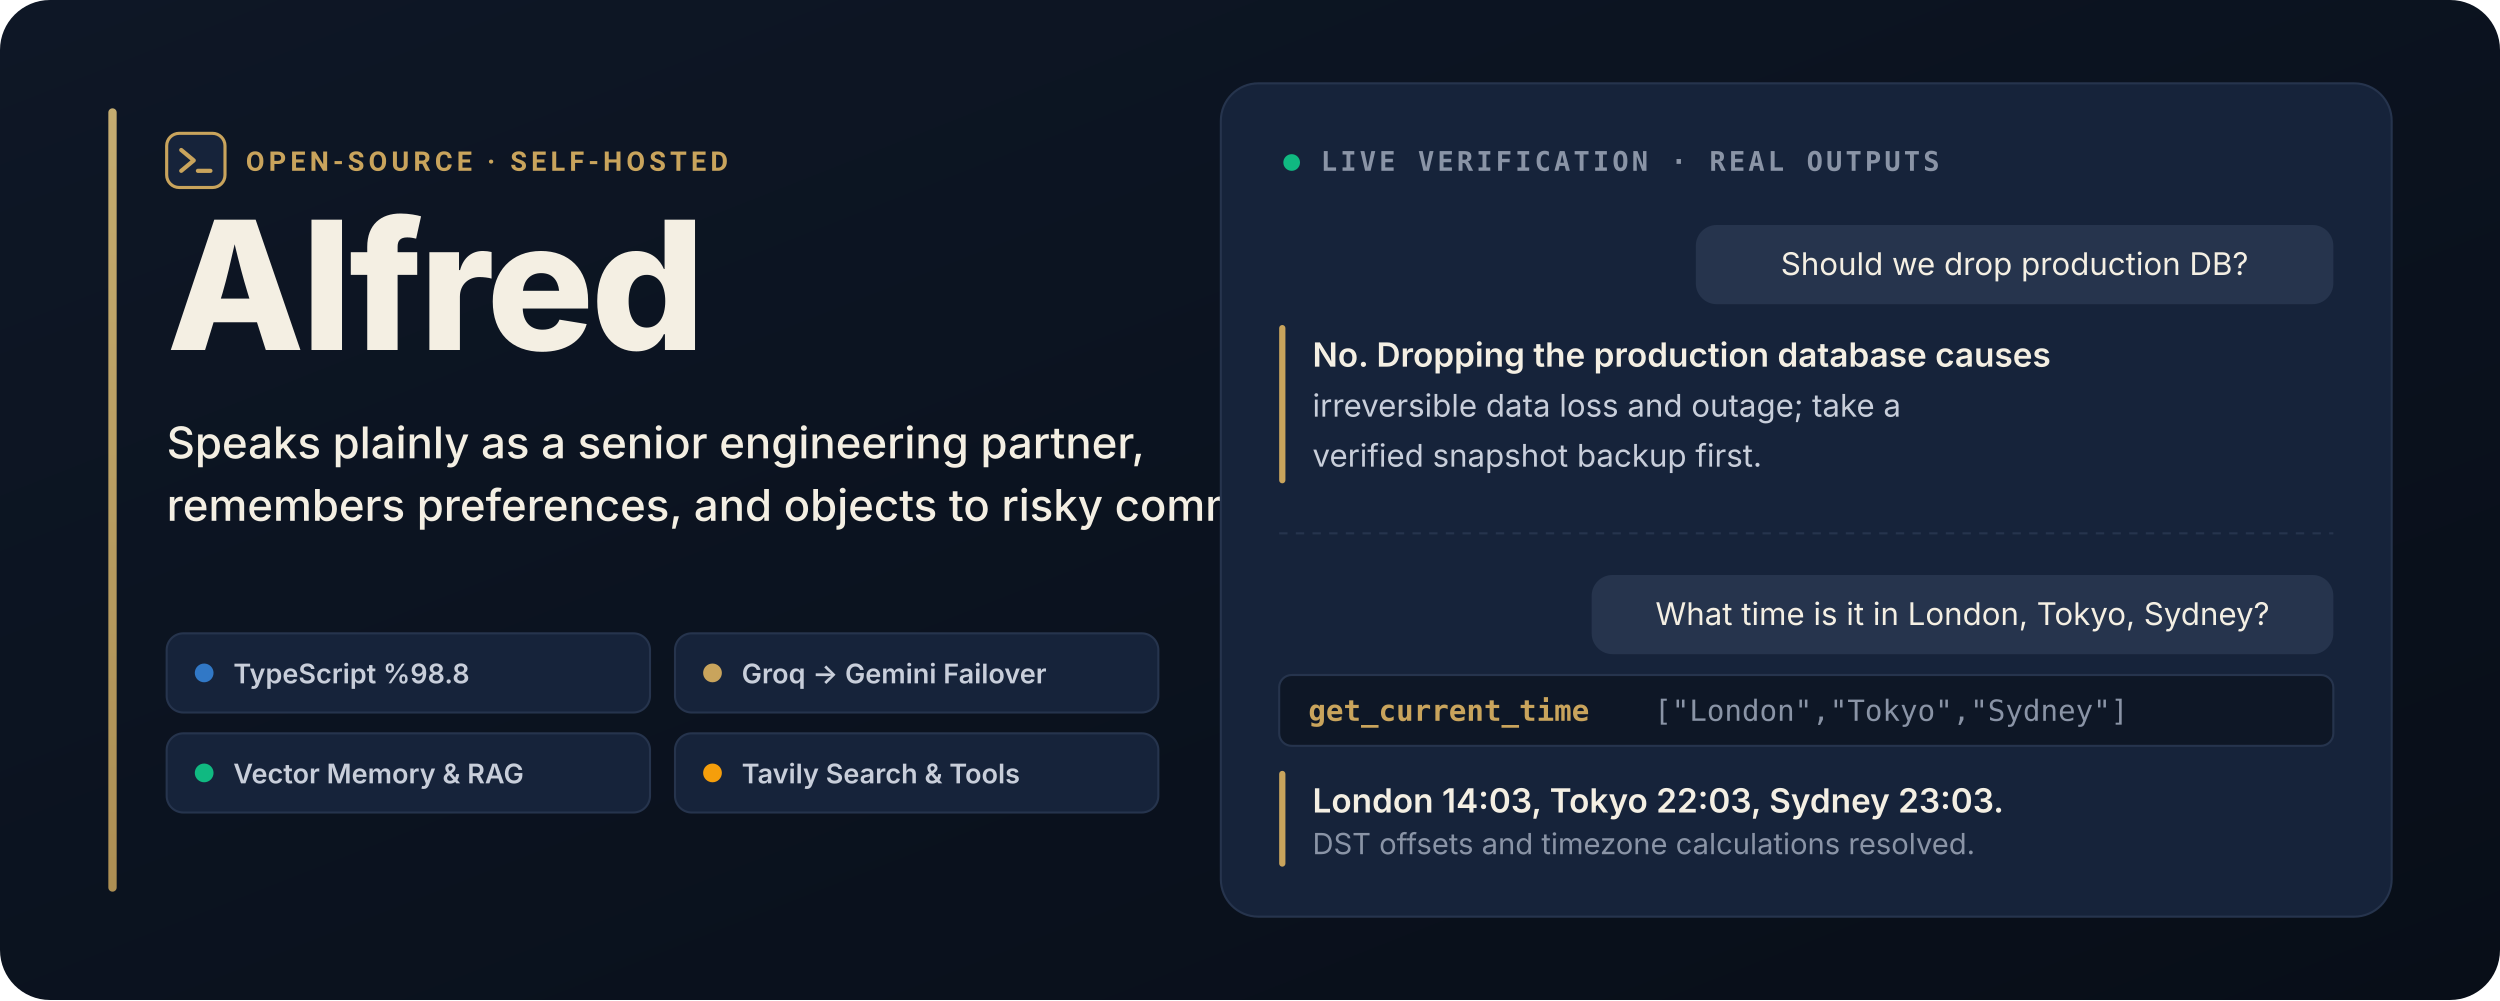
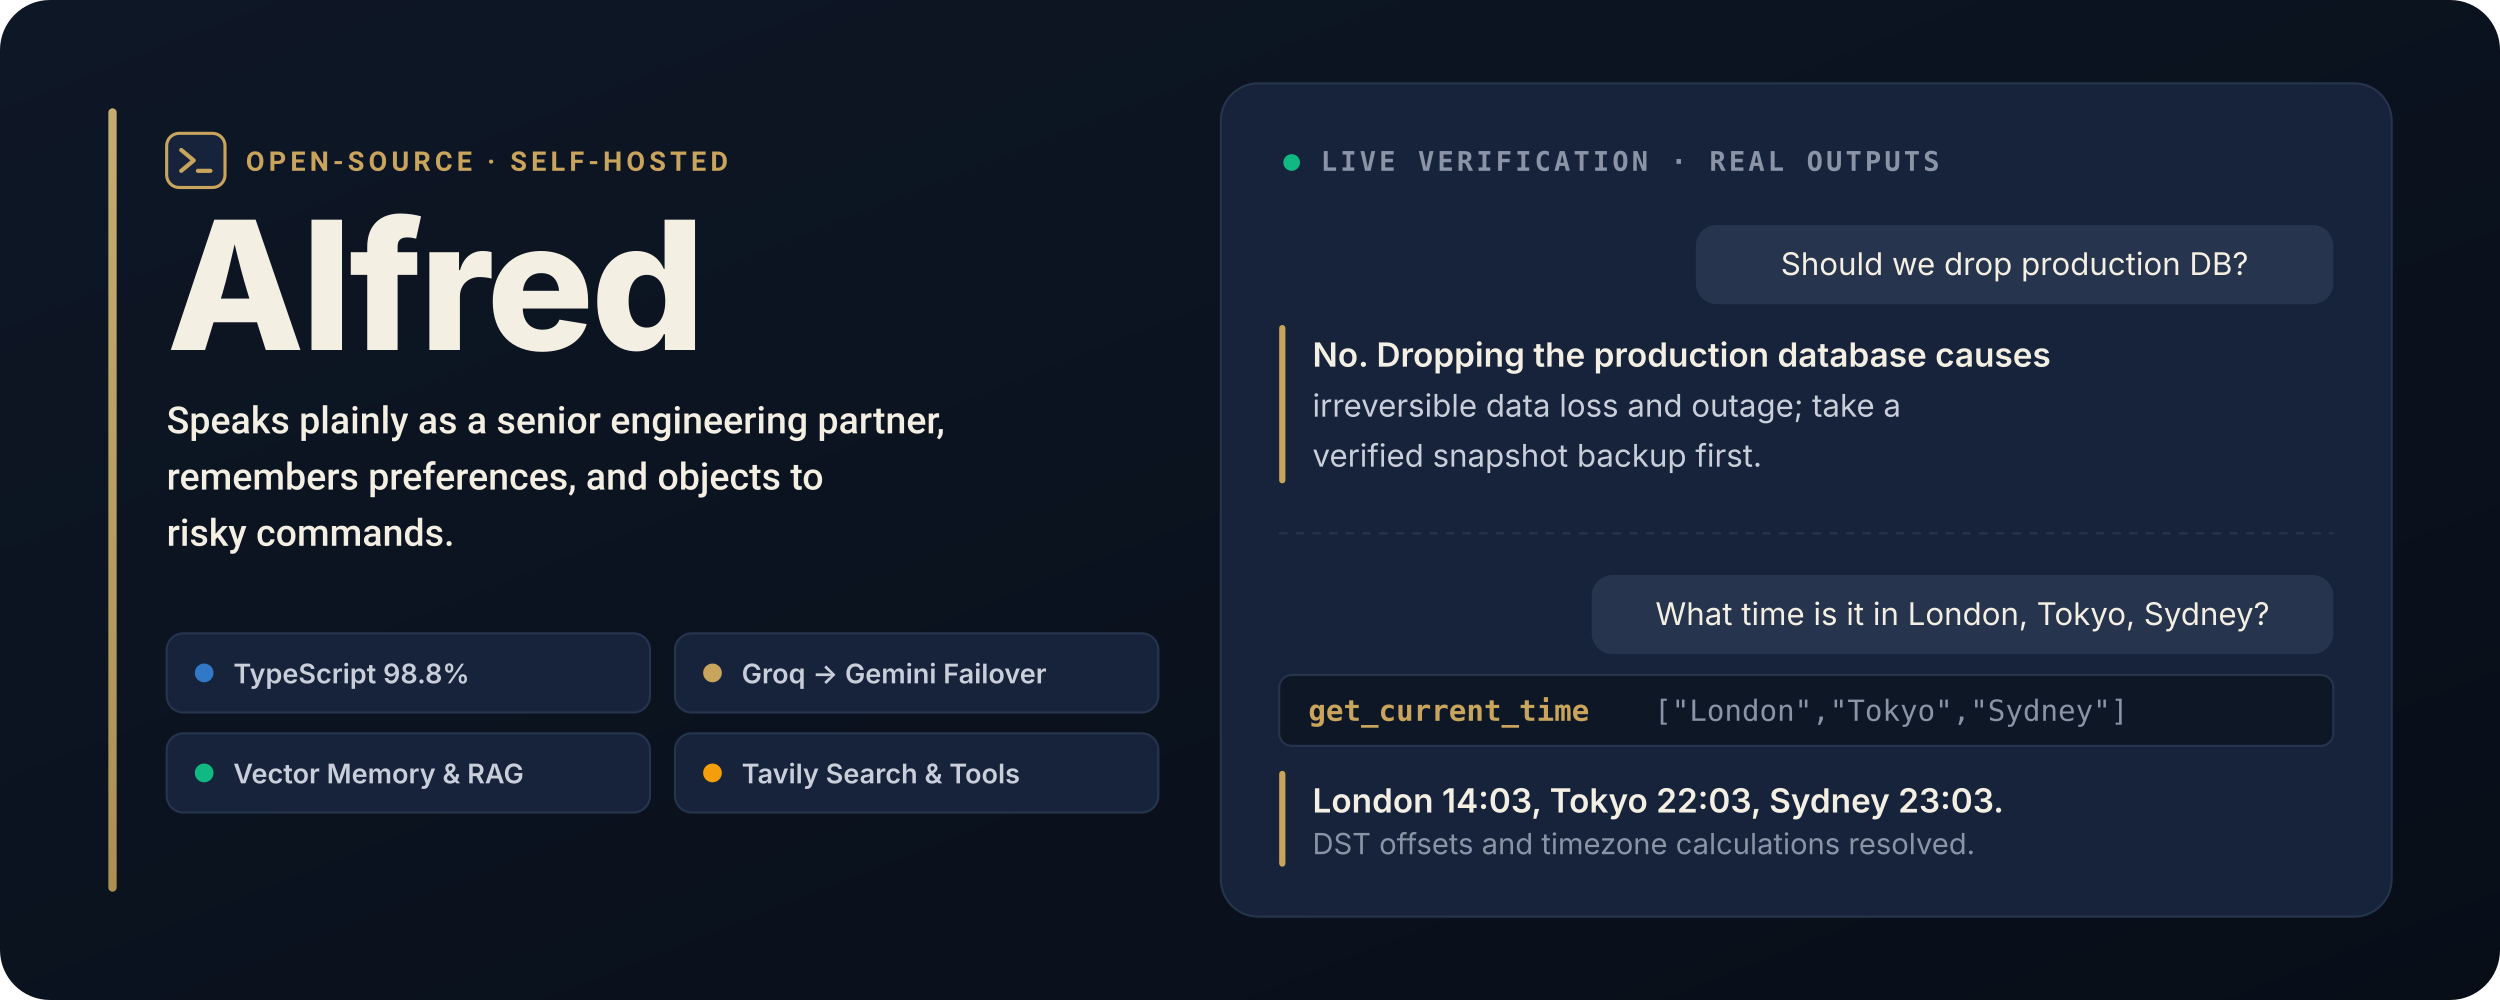
<svg xmlns="http://www.w3.org/2000/svg" width="1200" height="480" viewBox="0 0 1200 480" role="img" aria-labelledby="hero-title hero-desc">
  <defs>
    <linearGradient id="bgGrad" x1="0%" y1="0%" x2="100%" y2="100%">
      <stop offset="0%" stop-color="#0E1726" />
      <stop offset="100%" stop-color="#080E18" />
    </linearGradient>
    <linearGradient id="goldGrad" x1="0%" y1="0%" x2="0%" y2="100%">
      <stop offset="0%" stop-color="#E5C77D" />
      <stop offset="100%" stop-color="#C9A45C" />
    </linearGradient>
  </defs>
  <rect width="1200" height="480" rx="24" fill="url(#bgGrad)" />
  <rect x="52" y="52" width="4" height="376" rx="2" fill="url(#goldGrad)" opacity="0.85" />
  <g id="title-block" transform="translate(80 0)">
    <g transform="translate(0 64)">
      <rect x="0" y="0" width="28" height="26" rx="6" fill="#16233A" stroke="#C9A45C" stroke-width="1.5" />
      <path d="M7 8 L13 13 L7 18" fill="none" stroke="#C9A45C" stroke-width="2" stroke-linecap="round" stroke-linejoin="round" />
      <line x1="15" y1="18" x2="21" y2="18" stroke="#C9A45C" stroke-width="2" stroke-linecap="round" />
      <text x="38" y="18" font-family="-apple-system, BlinkMacSystemFont, 'Segoe UI', Roboto, sans-serif" font-size="13" font-weight="700" letter-spacing="2" fill="#C9A45C">OPEN-SOURCE · SELF-HOSTED</text>
    </g>
    <text x="0" y="168" font-family="-apple-system, BlinkMacSystemFont, 'Segoe UI', sans-serif" font-size="86" font-weight="800" letter-spacing="-1.5" fill="#F4EFE3">Alfred</text>
-     <g transform="translate(0 220)">
-       <text x="0" y="0" font-family="-apple-system, BlinkMacSystemFont, 'Segoe UI', sans-serif" font-size="21" font-weight="500" fill="#F4EFE3">Speaks plainly as a senior engineering partner,</text>
-       <text x="0" y="30" font-family="-apple-system, BlinkMacSystemFont, 'Segoe UI', sans-serif" font-size="21" font-weight="500" fill="#F4EFE3">remembers preferences, and objects to risky commands.</text>
+     <g transform="translate(0 208)">
+       <text x="0" y="0" font-family="-apple-system, BlinkMacSystemFont, 'Segoe UI', Roboto, sans-serif" font-size="18" font-weight="500" fill="#F4EFE3">Speaks plainly as a senior engineering partner,</text>
+       <text x="0" y="27" font-family="-apple-system, BlinkMacSystemFont, 'Segoe UI', Roboto, sans-serif" font-size="18" font-weight="500" fill="#F4EFE3">remembers preferences, and objects to</text>
+       <text x="0" y="54" font-family="-apple-system, BlinkMacSystemFont, 'Segoe UI', Roboto, sans-serif" font-size="18" font-weight="500" fill="#F4EFE3">risky commands.</text>
    </g>
    <g transform="translate(0 304)">
      <g transform="translate(0 0)">
        <rect width="232" height="38" rx="8" fill="#16233A" stroke="#26344D" />
        <circle cx="18" cy="19" r="4.5" fill="#3178C6" />
-         <text x="32" y="24" font-family="-apple-system, BlinkMacSystemFont, 'Segoe UI', sans-serif" font-size="13" font-weight="600" fill="#C8CEDA">TypeScript %98.8</text>
+         <text x="32" y="24" font-family="-apple-system, BlinkMacSystemFont, 'Segoe UI', sans-serif" font-size="13" font-weight="600" fill="#C8CEDA">TypeScript 98.8%</text>
      </g>
      <g transform="translate(244 0)">
        <rect width="232" height="38" rx="8" fill="#16233A" stroke="#26344D" />
        <circle cx="18" cy="19" r="4.5" fill="#C9A45C" />
        <text x="32" y="24" font-family="-apple-system, BlinkMacSystemFont, 'Segoe UI', sans-serif" font-size="13" font-weight="600" fill="#C8CEDA">Groq → Gemini Failover</text>
      </g>
      <g transform="translate(0 48)">
        <rect width="232" height="38" rx="8" fill="#16233A" stroke="#26344D" />
        <circle cx="18" cy="19" r="4.5" fill="#10B981" />
        <text x="32" y="24" font-family="-apple-system, BlinkMacSystemFont, 'Segoe UI', sans-serif" font-size="13" font-weight="600" fill="#C8CEDA">Vector Memory &amp; RAG</text>
      </g>
      <g transform="translate(244 48)">
        <rect width="232" height="38" rx="8" fill="#16233A" stroke="#26344D" />
        <circle cx="18" cy="19" r="4.5" fill="#F59E0B" />
        <text x="32" y="24" font-family="-apple-system, BlinkMacSystemFont, 'Segoe UI', sans-serif" font-size="13" font-weight="600" fill="#C8CEDA">Tavily Search &amp; Tools</text>
      </g>
    </g>
  </g>
  <g id="real-conversation" transform="translate(586 40)">
    <rect width="562" height="400" rx="18" fill="#16233A" stroke="#26344D" />
    <g transform="translate(28 32)">
      <circle cx="6" cy="6" r="4" fill="#10B981" />
      <text x="20" y="10" font-family="ui-monospace, SFMono-Regular, Menlo, monospace" font-size="13" font-weight="600" letter-spacing="1.5" fill="#8A94A6">LIVE VERIFICATION · REAL OUTPUTS</text>
    </g>
    <g transform="translate(28 68)">
      <rect x="200" y="0" width="306" height="38" rx="10" fill="#26344D" />
      <text x="353" y="24" text-anchor="middle" font-family="-apple-system, BlinkMacSystemFont, 'Segoe UI', sans-serif" font-size="15" fill="#F4EFE3">Should we drop production DB?</text>
      <rect x="0" y="48" width="3" height="76" rx="1.5" fill="#C9A45C" />
      <text x="16" y="68" font-family="-apple-system, BlinkMacSystemFont, 'Segoe UI', sans-serif" font-size="16" font-weight="600" fill="#F4EFE3">No. Dropping the production database causes</text>
      <text x="16" y="92" font-family="-apple-system, BlinkMacSystemFont, 'Segoe UI', sans-serif" font-size="15" fill="#C8CEDA">irreversible data loss and outage; take a</text>
      <text x="16" y="116" font-family="-apple-system, BlinkMacSystemFont, 'Segoe UI', sans-serif" font-size="15" fill="#C8CEDA">verified snapshot backup first.</text>
    </g>
    <line x1="28" y1="216" x2="534" y2="216" stroke="#26344D" stroke-dasharray="4 4" />
    <g transform="translate(28 236)">
      <rect x="150" y="0" width="356" height="38" rx="10" fill="#26344D" />
      <text x="328" y="24" text-anchor="middle" font-family="-apple-system, BlinkMacSystemFont, 'Segoe UI', sans-serif" font-size="15" fill="#F4EFE3">What time is it in London, Tokyo, Sydney?</text>
      <rect x="0" y="48" width="506" height="34" rx="6" fill="#0E1726" stroke="#26344D" />
      <text x="14" y="70" font-family="ui-monospace, SFMono-Regular, Menlo, monospace" font-size="14" font-weight="600" fill="#C9A45C">get_current_time</text>
      <text x="180" y="70" font-family="ui-monospace, SFMono-Regular, Menlo, monospace" font-size="14" fill="#8A94A6">["London","Tokyo","Sydney"]</text>
      <rect x="0" y="94" width="3" height="46" rx="1.5" fill="#C9A45C" />
      <text x="16" y="114" font-family="-apple-system, BlinkMacSystemFont, 'Segoe UI', sans-serif" font-size="16" font-weight="600" fill="#F4EFE3">London 14:03, Tokyo 22:03, Sydney 23:03.</text>
      <text x="16" y="134" font-family="-apple-system, BlinkMacSystemFont, 'Segoe UI', sans-serif" font-size="14" fill="#8A94A6">DST offsets and timezone calculations resolved.</text>
    </g>
  </g>
</svg>
